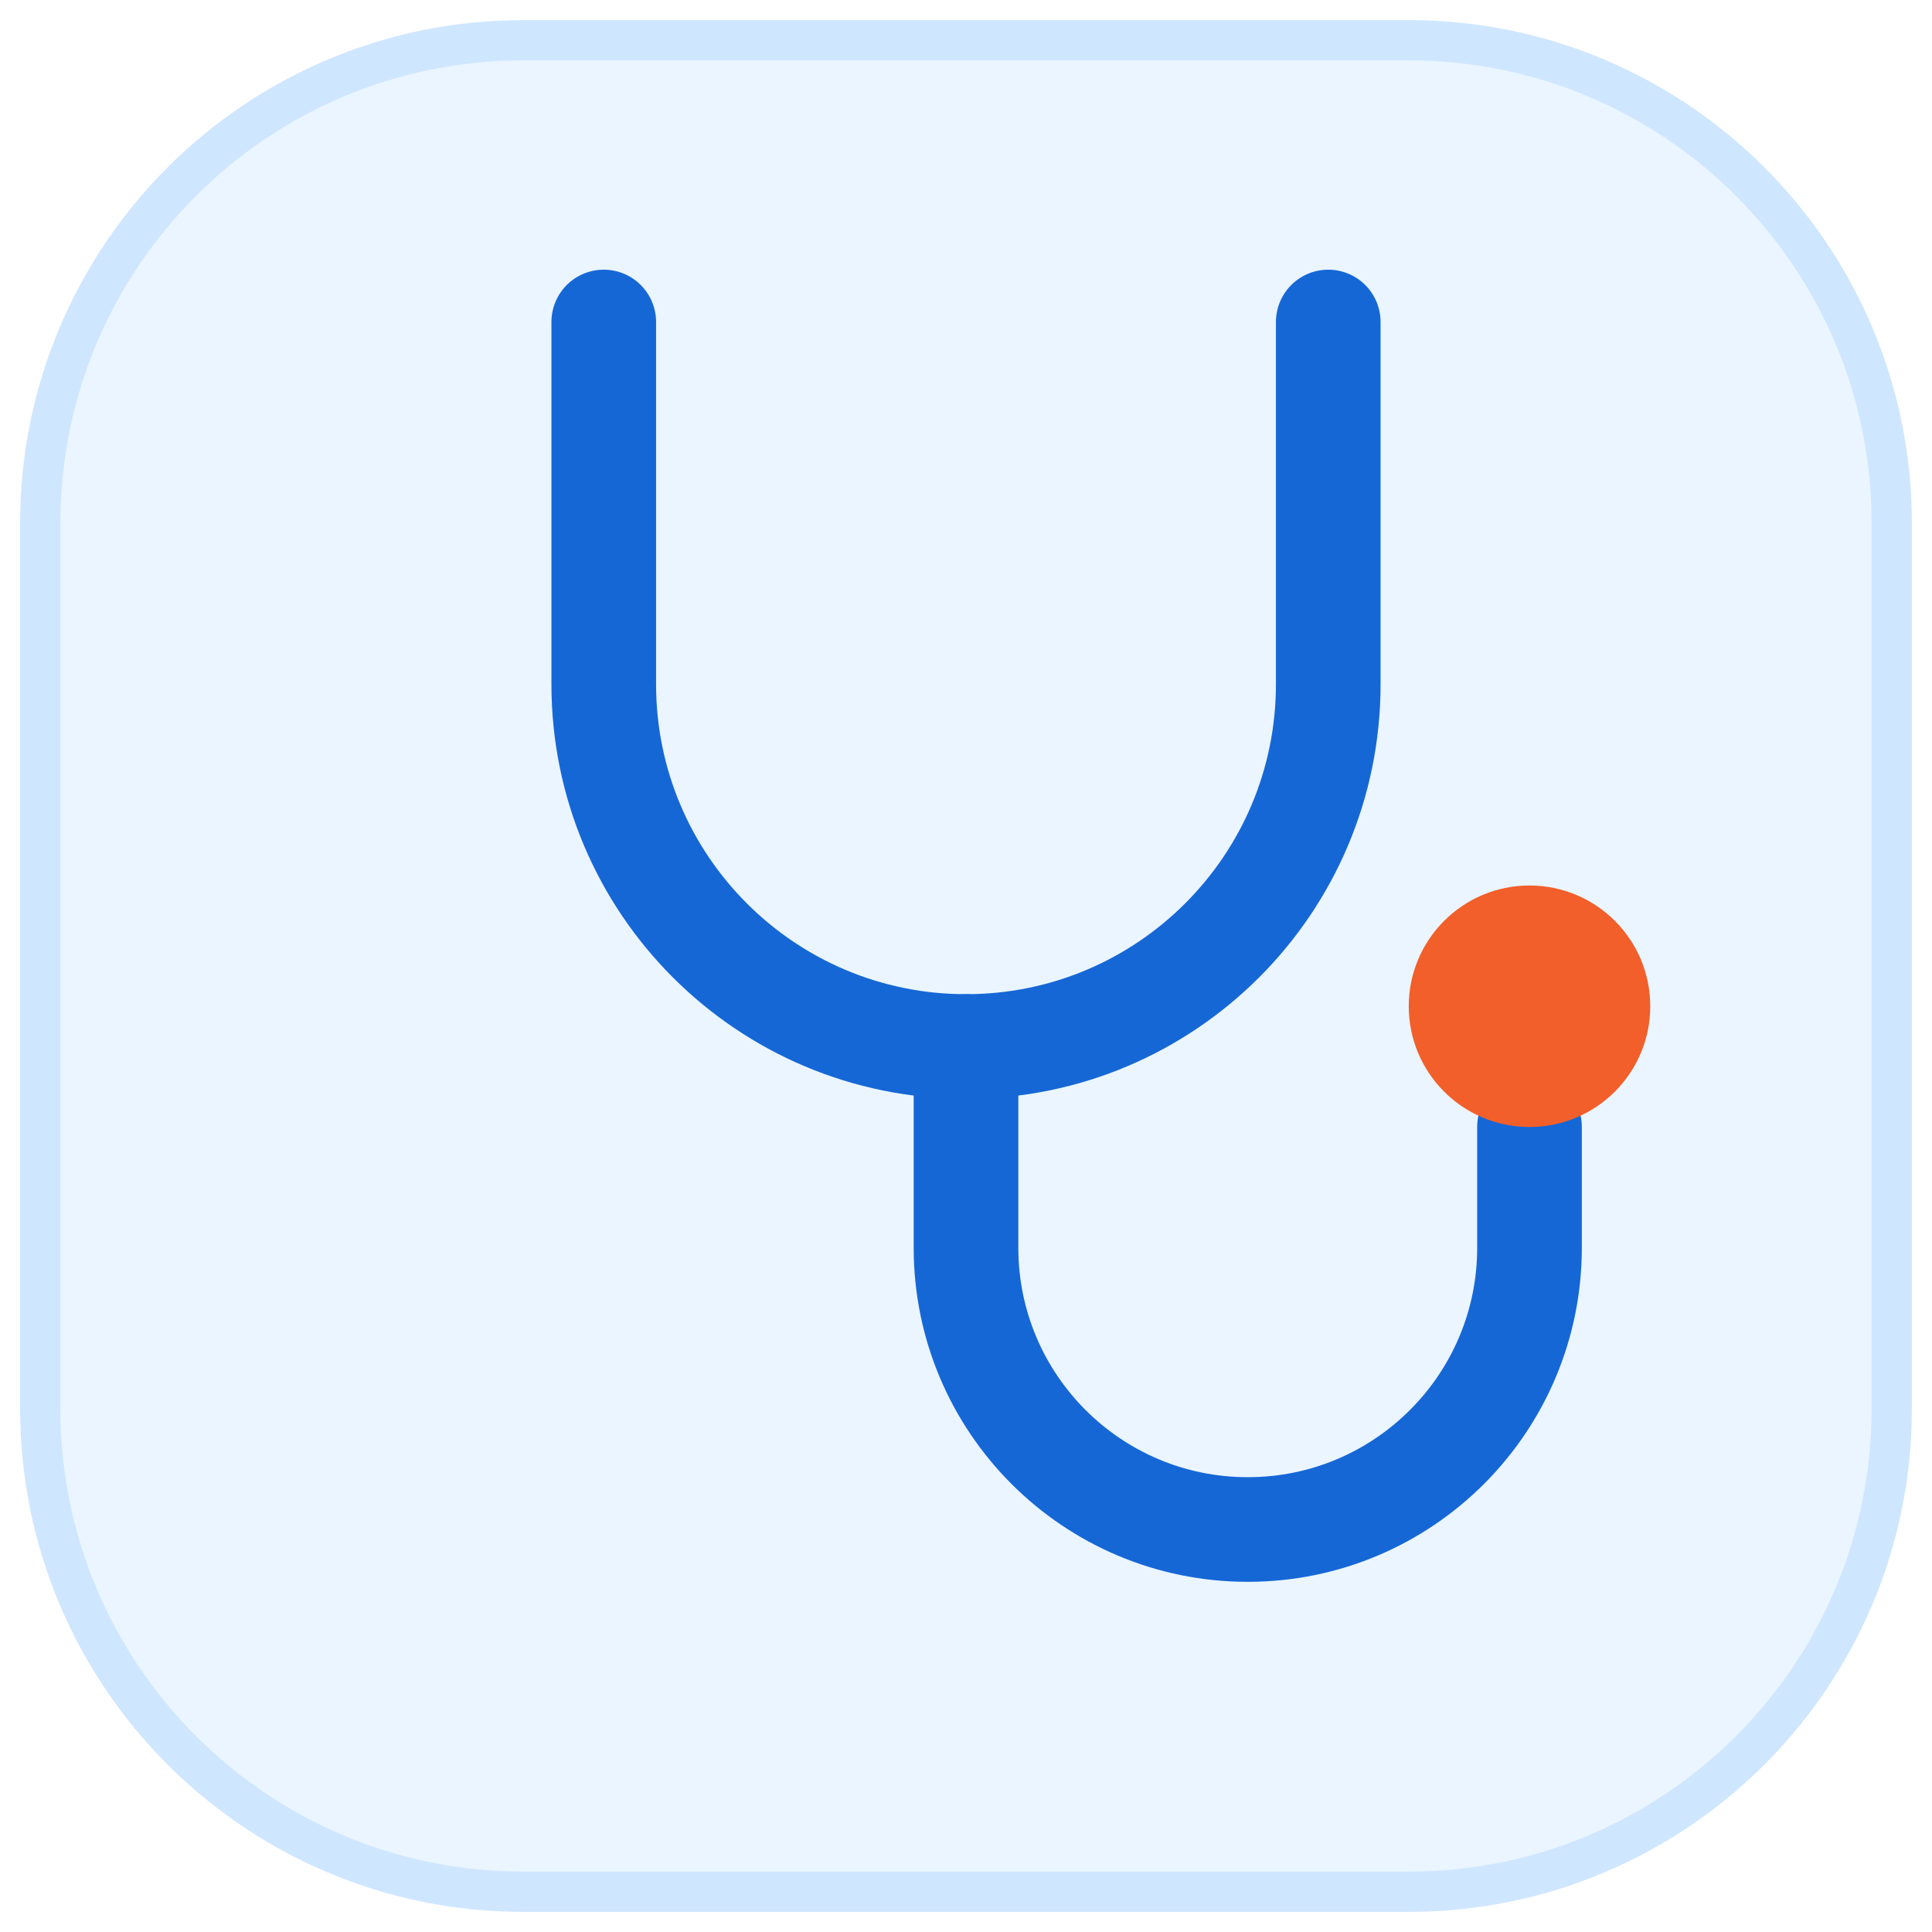
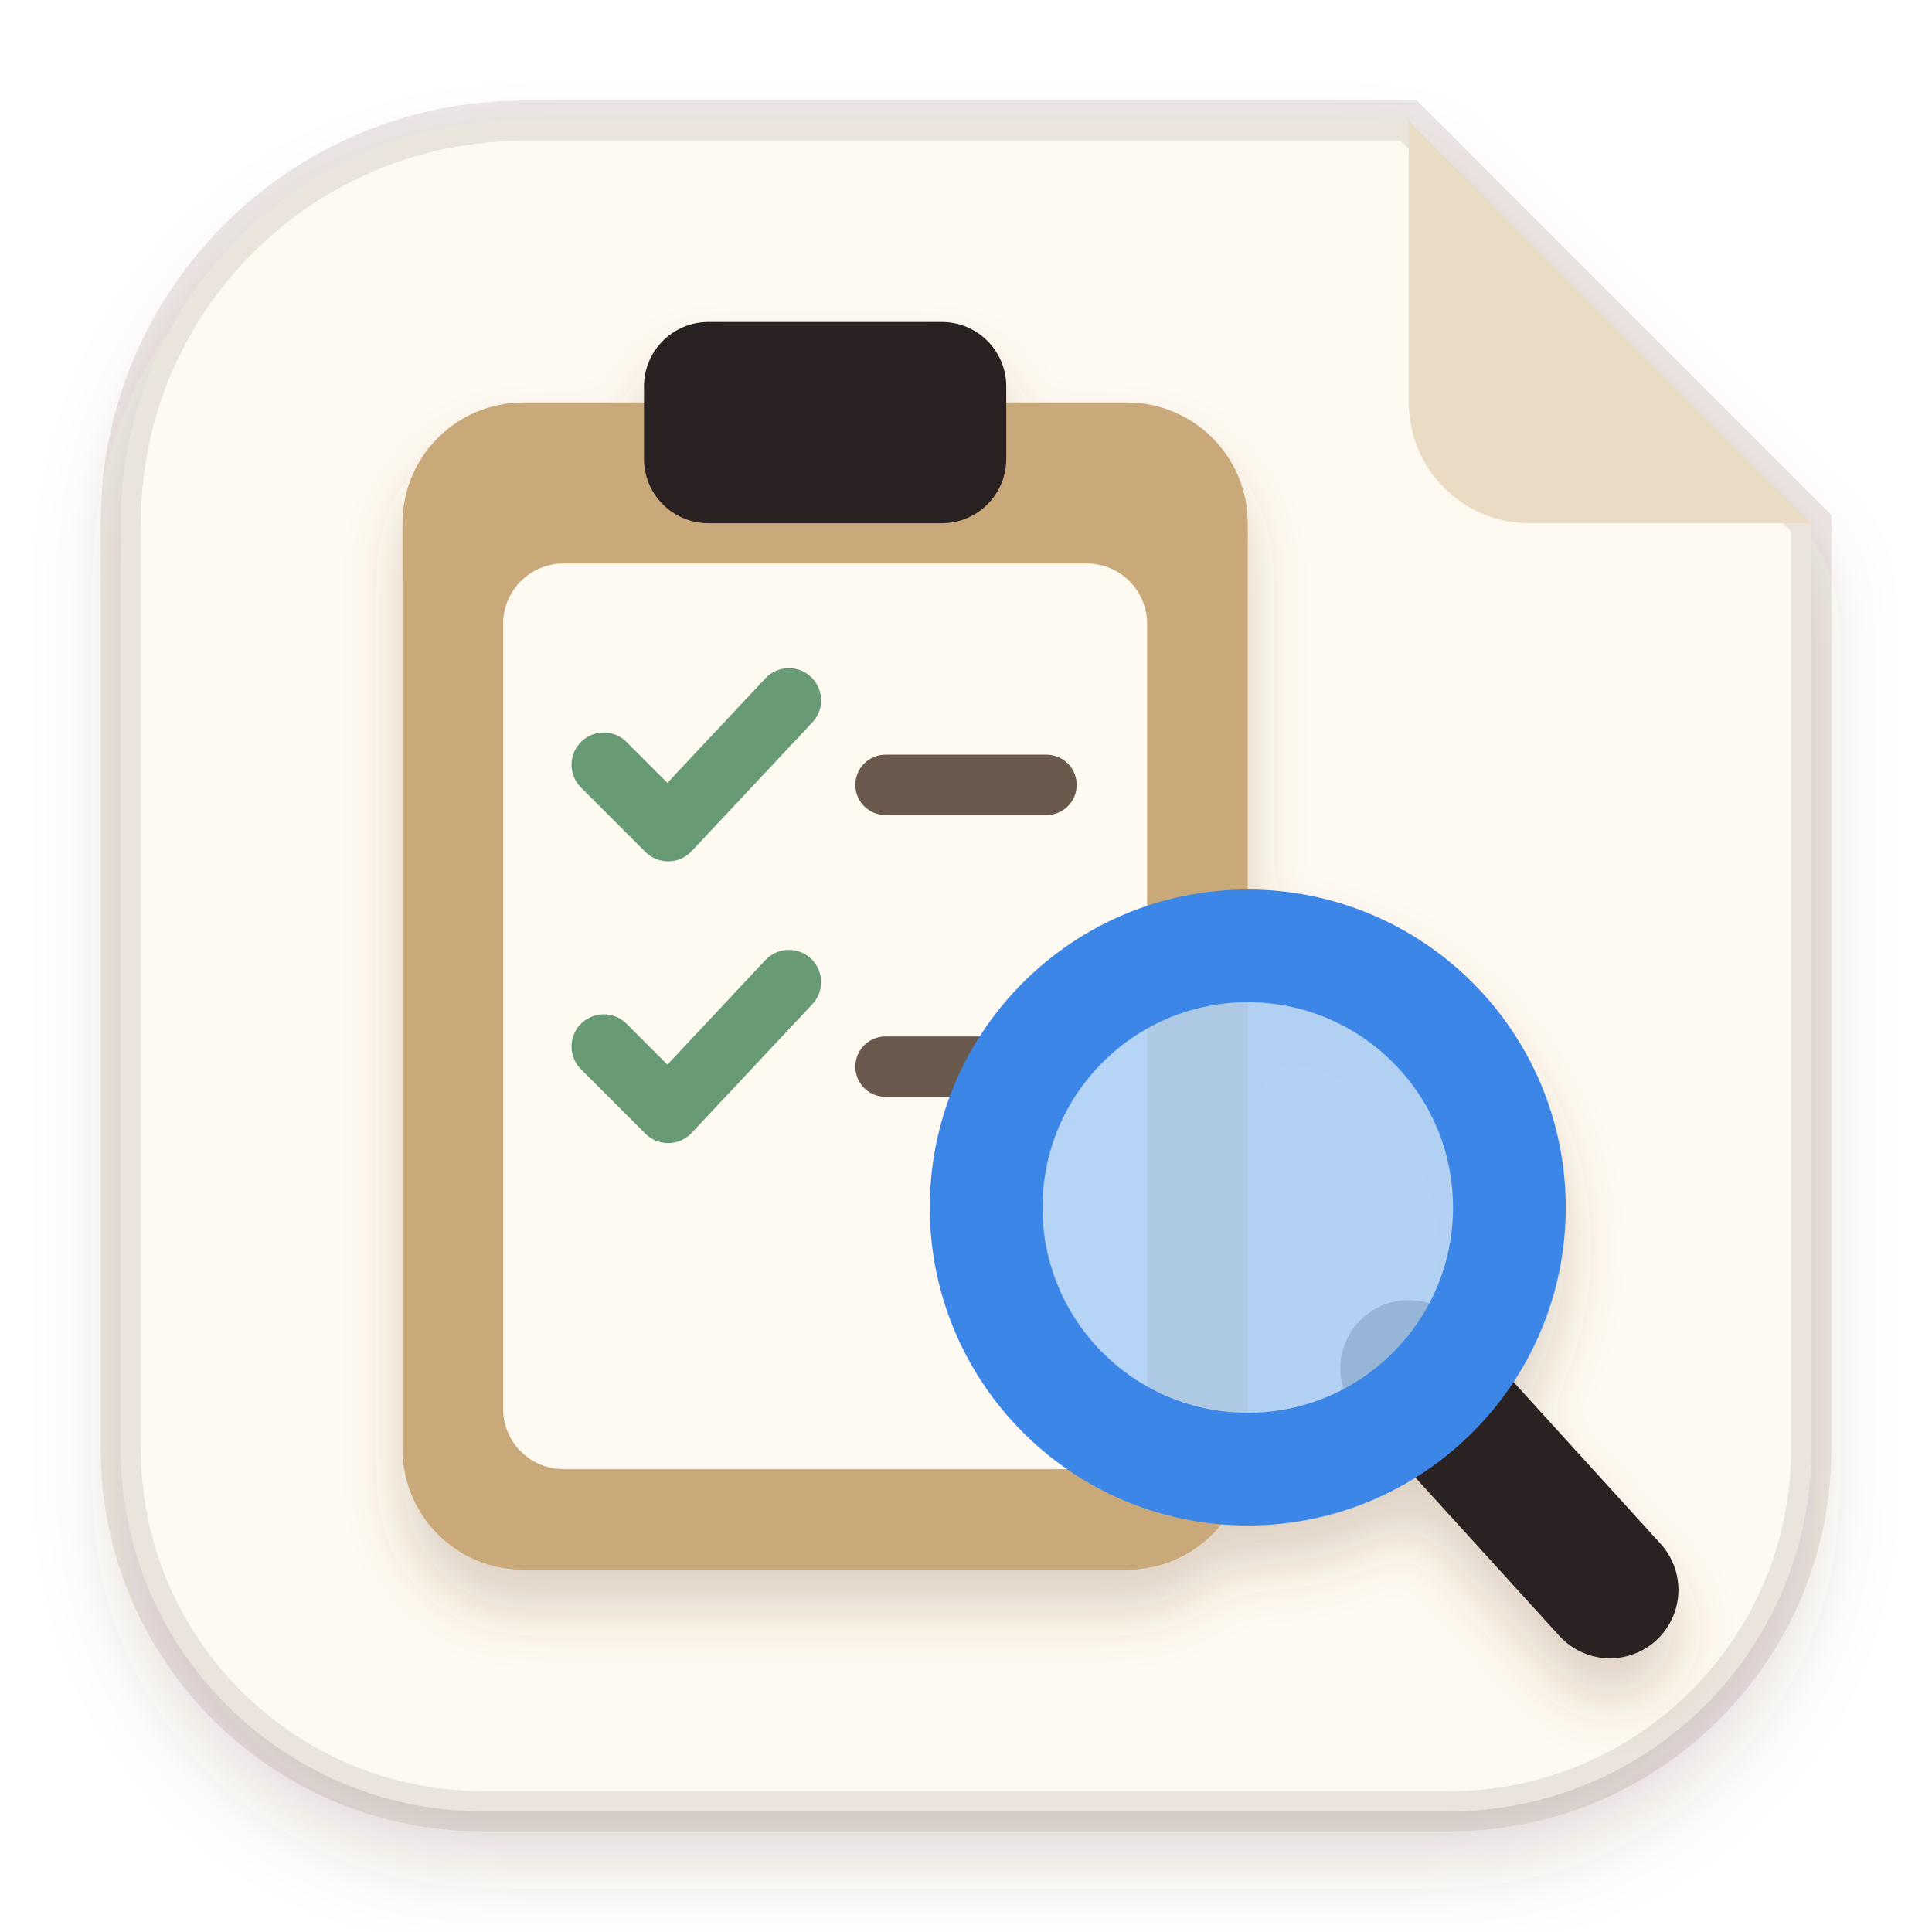
<svg xmlns="http://www.w3.org/2000/svg" viewBox="0 0 48 48" width="48" height="48">
-   <rect x="1" y="1" width="46" height="46" rx="12" fill="#eaf5ff" stroke="#cfe6ff" />
-   <g fill="none" stroke="#1667d6" stroke-width="2.6" stroke-linecap="round" stroke-linejoin="round">
-     <path d="M15 8v9a9 9 0 0 0 18 0V8" />
-     <path d="M24 26v5a7 7 0 0 0 14 0v-3" />
-     <circle cx="38" cy="25" r="3" fill="#f25f2a" stroke="none" />
+   <defs>
+     <filter id="isf55" x="-30%" y="-30%" width="160%" height="170%">
+       <feDropShadow dx="0" dy="1.2" stdDeviation="1" flood-color="#6b4426" flood-opacity="0.19" />
+     </filter>
+     <filter id="igf56" x="-30%" y="-30%" width="160%" height="170%">
+       <feDropShadow dx="0" dy="1" stdDeviation="0.7" flood-color="#6b4426" flood-opacity="0.22" />
+     </filter>
+   </defs>
+   <path d="M13 3 H35 L45 13 V36 a9 9 0 0 1 -9 9 H12 a9 9 0 0 1 -9 -9 V13 a10 10 0 0 1 10 -10 Z" fill="#fffaf1" stroke="#2b2420" stroke-opacity="0.1" filter="url(#isf55)" />
+   <path d="M35 3 V10 a3 3 0 0 0 3 3 H45 Z" fill="#eadcc4" />
+   <g filter="url(#igf56)">
+     <rect x="10" y="10" width="21" height="29" rx="3" fill="#c9a979" />
+     <rect x="12.5" y="14" width="16" height="22.5" rx="1.5" fill="#fffaf1" />
+     <rect x="16" y="8" width="9" height="5" rx="1.6" fill="#2b2420" />
+     <path d="M15 19 l1.6 1.6 3 -3.2 M15 26 l1.6 1.6 3 -3.2" fill="none" stroke="#679a76" stroke-width="1.6" stroke-linecap="round" stroke-linejoin="round" />
+     <path d="M22 19.5 H26 M22 26.5 H26" stroke="#6b5a4e" stroke-width="1.5" stroke-linecap="round" />
+     <path d="M35 34 L40 39.5" stroke="#2b2420" stroke-width="3.4" stroke-linecap="round" />
+     <circle cx="31" cy="30" r="6.5" fill="#a9cff7" fill-opacity=".85" stroke="#3b86e6" stroke-width="2.8" />
  </g>
</svg>
